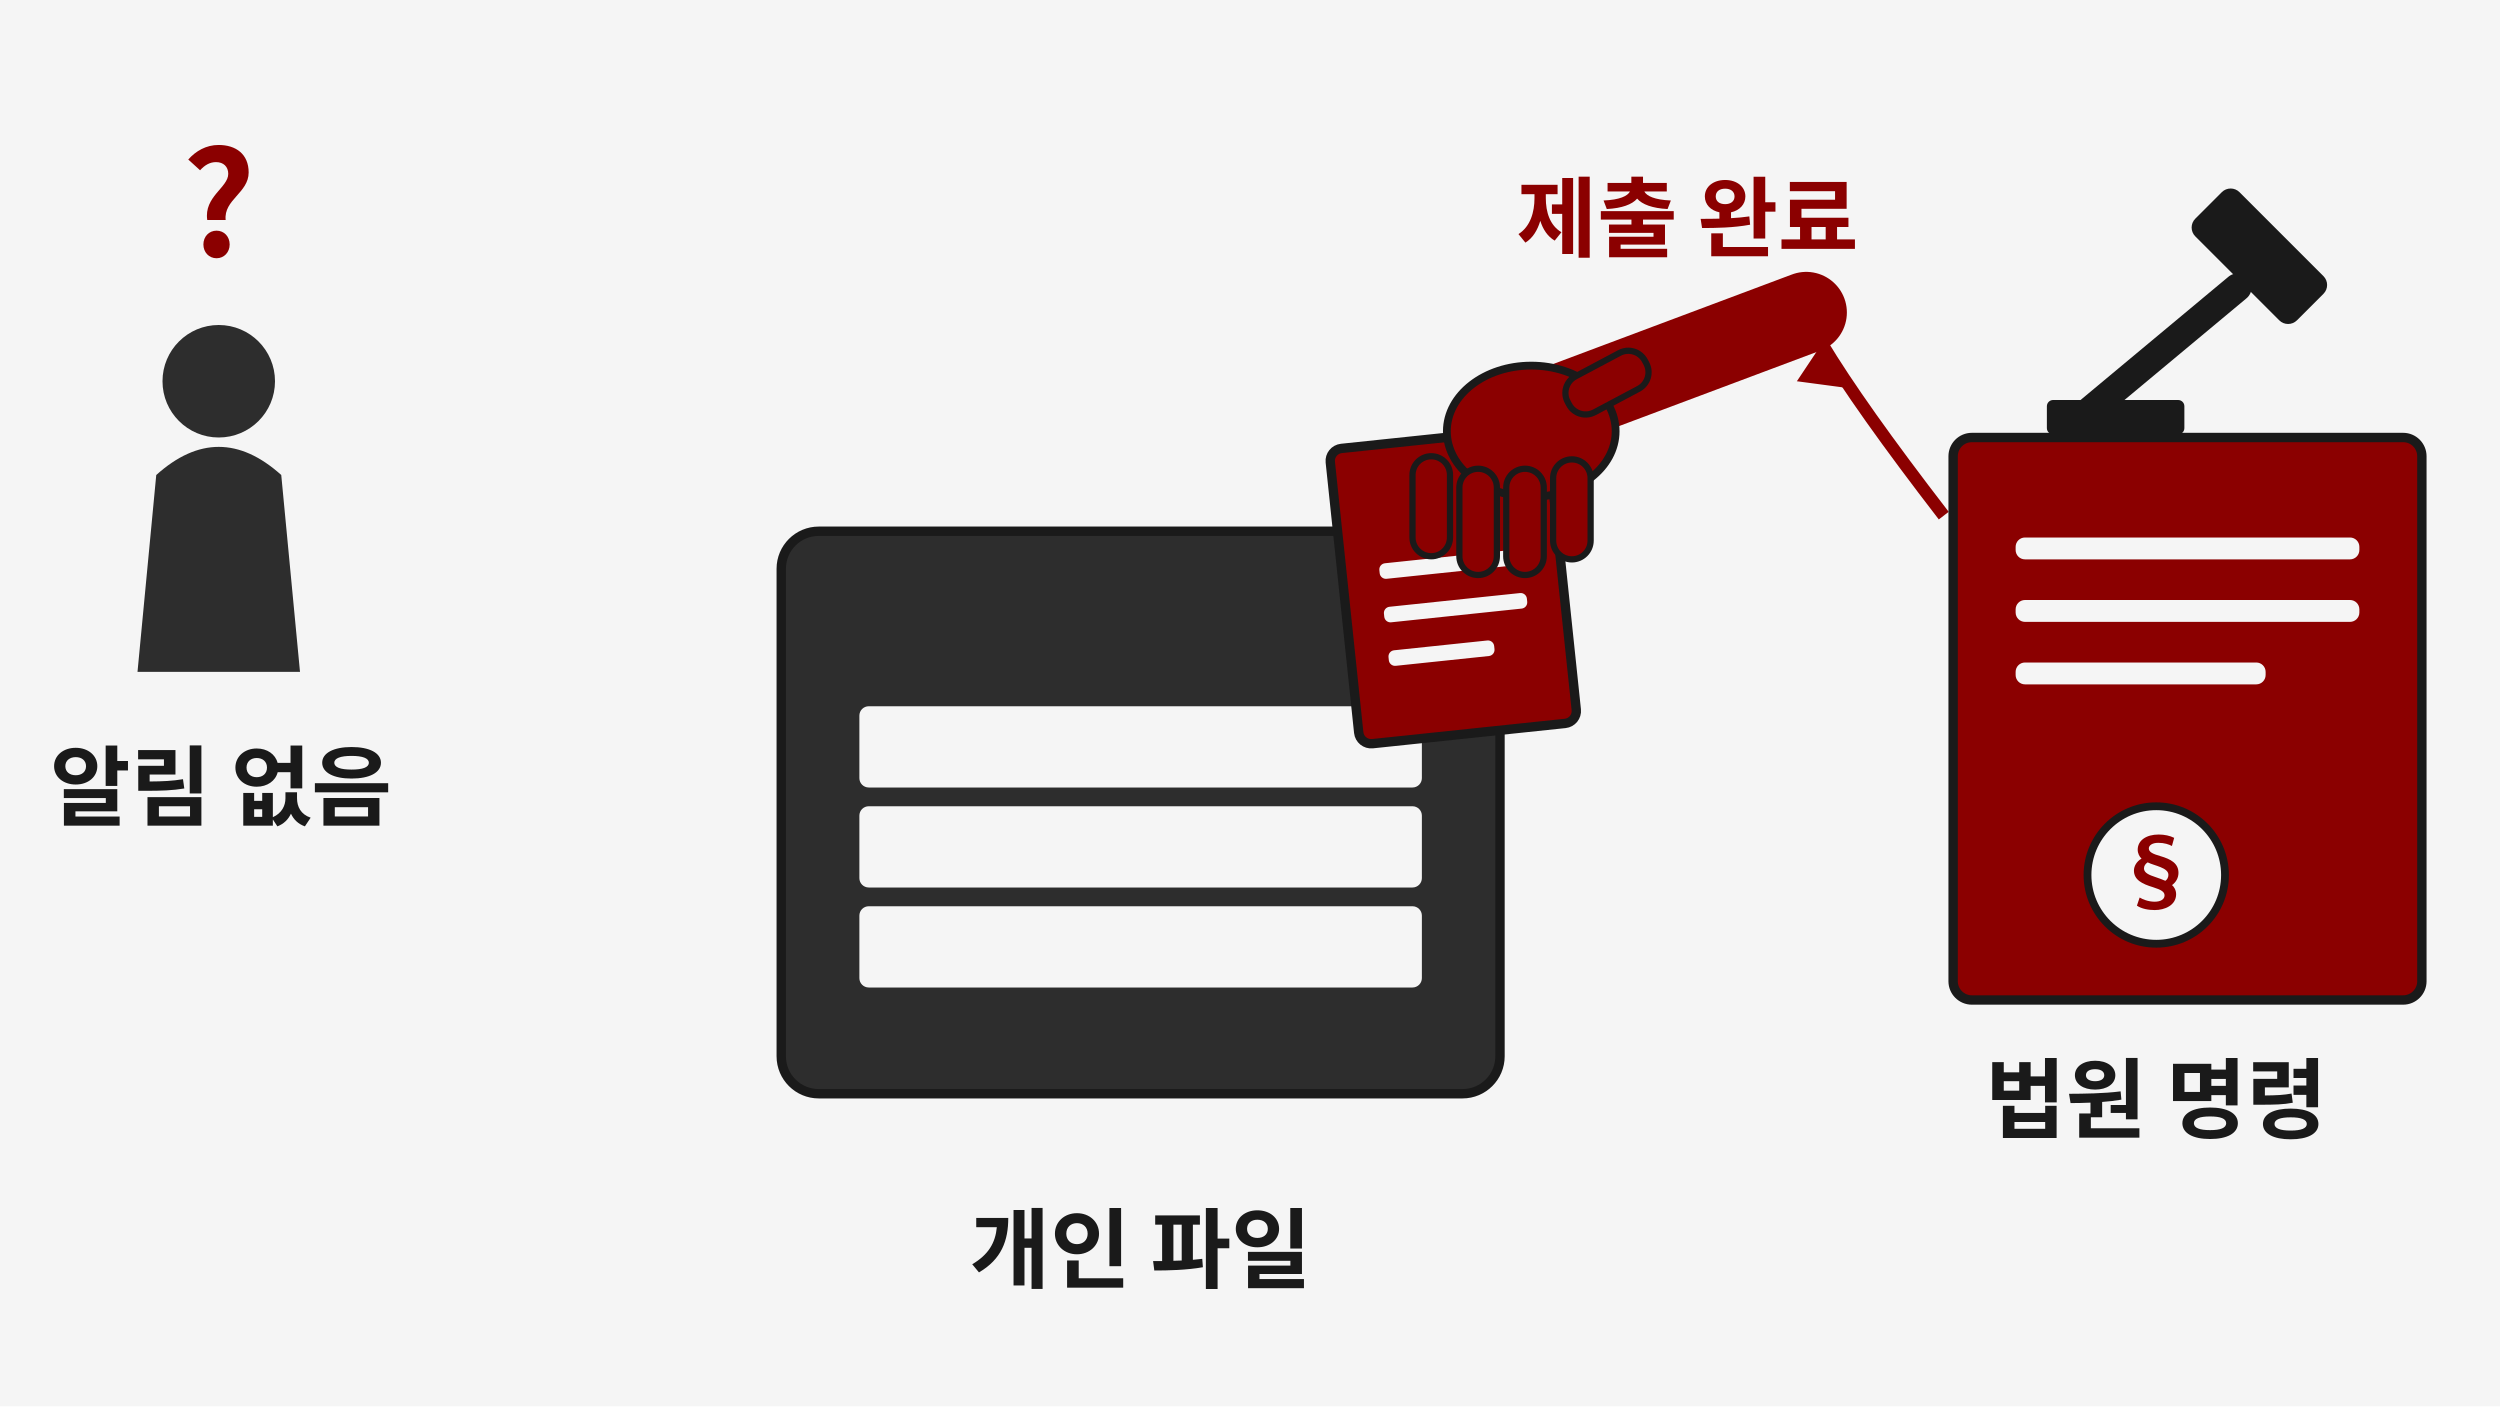
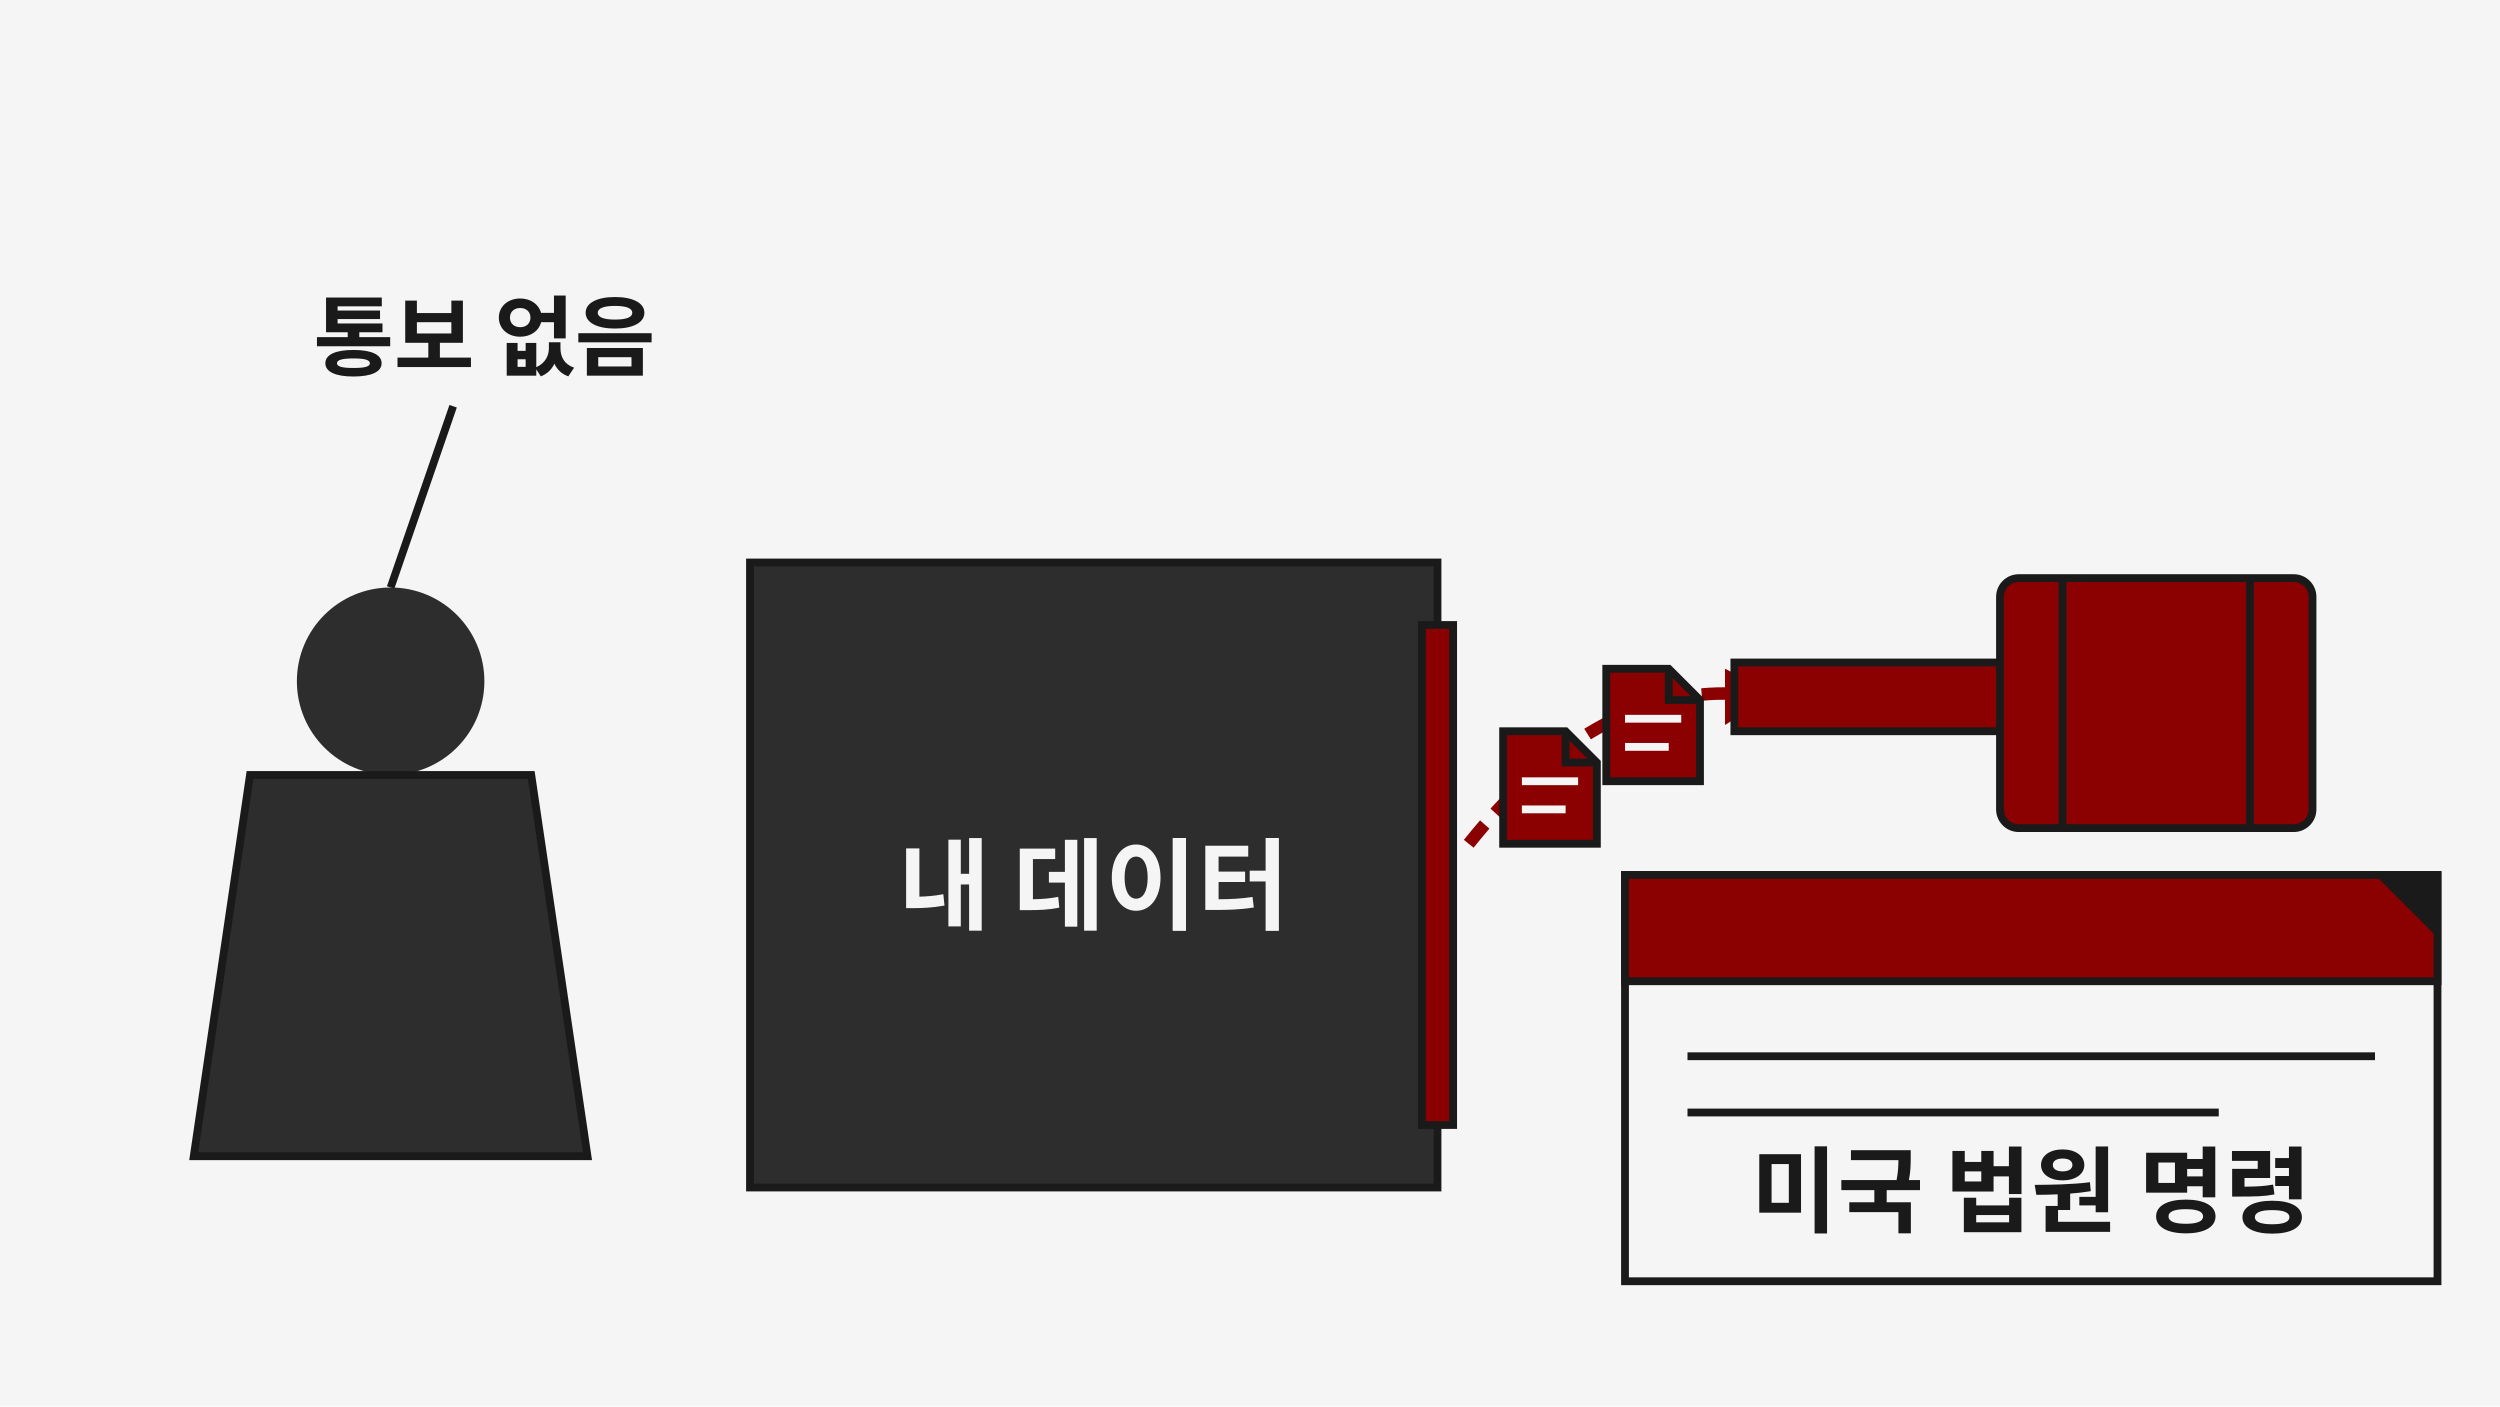
- <svg xmlns="http://www.w3.org/2000/svg" viewBox="0 0 800 450" width="800" height="450" role="img" aria-label="A court order forces a cloud company to hand over your private files while the owner is never told." font-family="'Apple SD Gothic Neo', 'Malgun Gothic', 'Noto Sans CJK KR', sans-serif">
-   <rect x="0" y="0" width="800" height="450" fill="#f5f5f5" />
-   <text x="70" y="82" font-family="'Apple SD Gothic Neo', 'Malgun Gothic', 'Noto Sans CJK KR', sans-serif" font-size="46" font-weight="bold" fill="#8b0000" text-anchor="middle">?</text>
-   <circle cx="70" cy="122" r="18" fill="#2d2d2d" />
-   <path d="M44 215 L50 152 Q70 134 90 152 L96 215 Z" fill="#2d2d2d" />
-   <text x="16" y="262" font-family="'Apple SD Gothic Neo', 'Malgun Gothic', 'Noto Sans CJK KR', sans-serif" font-size="28" font-weight="bold" fill="#1a1a1a" text-anchor="start">알림 없음</text>
-   <rect x="250" y="170" width="230" height="180" rx="12" fill="#2d2d2d" stroke="#1a1a1a" stroke-width="3" />
-   <rect x="275" y="290" width="180" height="26" rx="3" fill="#f5f5f5" />
-   <rect x="275" y="258" width="180" height="26" rx="3" fill="#f5f5f5" />
-   <rect x="275" y="226" width="180" height="26" rx="3" fill="#f5f5f5" />
-   <text x="365" y="410" font-family="'Apple SD Gothic Neo', 'Malgun Gothic', 'Noto Sans CJK KR', sans-serif" font-size="28" font-weight="bold" fill="#1a1a1a" text-anchor="middle">개인 파일</text>
-   <g transform="rotate(-6 465 187)">
-     <rect x="430" y="140" width="70" height="95" rx="4" fill="#8b0000" stroke="#1a1a1a" stroke-width="3" />
-     <rect x="442" y="178" width="46" height="5" rx="2" fill="#f5f5f5" />
-     <rect x="442" y="192" width="46" height="5" rx="2" fill="#f5f5f5" />
-     <rect x="442" y="206" width="34" height="5" rx="2" fill="#f5f5f5" />
+ <svg xmlns="http://www.w3.org/2000/svg" viewBox="0 0 800 450" width="800" height="450" role="img" aria-label="A US court order pulls red files out of the back of your dark data box while you stand facing away and are never told." font-family="'Apple SD Gothic Neo', 'Malgun Gothic', 'Noto Sans CJK KR', sans-serif">
+   <rect width="800" height="450" fill="#f5f5f5" />
+   <text x="155" y="118" font-family="'Apple SD Gothic Neo', 'Malgun Gothic', 'Noto Sans CJK KR', sans-serif" font-size="28" font-weight="700" fill="#1a1a1a" text-anchor="middle">통보 없음</text>
+   <line x1="145" y1="130" x2="125" y2="188" stroke="#1a1a1a" stroke-width="2.5" />
+   <circle cx="125" cy="218" r="30" fill="#2d2d2d" />
+   <path d="M 80 248 L 170 248 L 188 370 L 62 370 Z" fill="#2d2d2d" stroke="#1a1a1a" stroke-width="2.5" />
+   <rect x="240" y="180" width="220" height="200" fill="#2d2d2d" stroke="#1a1a1a" stroke-width="2.5" />
+   <rect x="455" y="200" width="10" height="160" fill="#8b0000" stroke="#1a1a1a" stroke-width="2.5" />
+   <text x="350" y="295" font-family="'Apple SD Gothic Neo', 'Malgun Gothic', 'Noto Sans CJK KR', sans-serif" font-size="32" font-weight="700" fill="#f5f5f5" text-anchor="middle">내 데이터</text>
+   <path d="M 470 270 Q 510 220 555 222" fill="none" stroke="#8b0000" stroke-width="4" stroke-dasharray="8,5" />
+   <polygon points="568,222 552,214 552,232" fill="#8b0000" />
+   <g transform="translate(495, 252)">
+     <path d="M -14 -18 L 6 -18 L 16 -8 L 16 18 L -14 18 Z" fill="#8b0000" stroke="#1a1a1a" stroke-width="2.5" />
+     <path d="M 6 -18 L 6 -8 L 16 -8" fill="none" stroke="#1a1a1a" stroke-width="2.5" />
+     <line x1="-8" y1="-2" x2="10" y2="-2" stroke="#f5f5f5" stroke-width="2.5" />
+     <line x1="-8" y1="7" x2="6" y2="7" stroke="#f5f5f5" stroke-width="2.5" />
  </g>
-   <line x1="578" y1="100" x2="498" y2="130" stroke="#8b0000" stroke-width="26" stroke-linecap="round" />
-   <ellipse cx="490" cy="138" rx="27" ry="21" fill="#8b0000" stroke="#1a1a1a" stroke-width="2.5" />
-   <rect x="452" y="146" width="12" height="32" rx="6" fill="#8b0000" stroke="#1a1a1a" stroke-width="2" />
-   <rect x="467" y="150" width="12" height="34" rx="6" fill="#8b0000" stroke="#1a1a1a" stroke-width="2" />
-   <rect x="482" y="150" width="12" height="34" rx="6" fill="#8b0000" stroke="#1a1a1a" stroke-width="2" />
-   <rect x="497" y="147" width="12" height="32" rx="6" fill="#8b0000" stroke="#1a1a1a" stroke-width="2" />
-   <rect x="500" y="116" width="28" height="13" rx="6" fill="#8b0000" stroke="#1a1a1a" stroke-width="2" transform="rotate(-28 514 122)" />
-   <text x="540" y="80" font-family="'Apple SD Gothic Neo', 'Malgun Gothic', 'Noto Sans CJK KR', sans-serif" font-size="28" font-weight="bold" fill="#8b0000" text-anchor="middle">제출 완료</text>
-   <path d="M622 165 Q595 130 583 110" fill="none" stroke="#8b0000" stroke-width="4" />
-   <path d="M583 110 L590 124 L575 122 Z" fill="#8b0000" />
-   <line x1="668" y1="132" x2="716" y2="92" stroke="#1a1a1a" stroke-width="9" stroke-linecap="round" />
-   <rect x="700" y="72" width="46" height="20" rx="4" fill="#1a1a1a" transform="rotate(45 723 82)" />
-   <rect x="655" y="128" width="44" height="11" rx="2" fill="#1a1a1a" />
-   <rect x="625" y="140" width="150" height="180" rx="6" fill="#8b0000" stroke="#1a1a1a" stroke-width="3" />
-   <rect x="645" y="172" width="110" height="7" rx="3" fill="#f5f5f5" />
-   <rect x="645" y="192" width="110" height="7" rx="3" fill="#f5f5f5" />
-   <rect x="645" y="212" width="80" height="7" rx="3" fill="#f5f5f5" />
-   <circle cx="690" cy="280" r="22" fill="#f5f5f5" stroke="#1a1a1a" stroke-width="2.5" />
-   <text x="690" y="289" font-family="'Apple SD Gothic Neo', 'Malgun Gothic', 'Noto Sans CJK KR', sans-serif" font-size="28" font-weight="bold" fill="#8b0000" text-anchor="middle">§</text>
-   <text x="690" y="362" font-family="'Apple SD Gothic Neo', 'Malgun Gothic', 'Noto Sans CJK KR', sans-serif" font-size="28" font-weight="bold" fill="#1a1a1a" text-anchor="middle">법원 명령</text>
+   <g transform="translate(528, 232)">
+     <path d="M -14 -18 L 6 -18 L 16 -8 L 16 18 L -14 18 Z" fill="#8b0000" stroke="#1a1a1a" stroke-width="2.5" />
+     <path d="M 6 -18 L 6 -8 L 16 -8" fill="none" stroke="#1a1a1a" stroke-width="2.5" />
+     <line x1="-8" y1="-2" x2="10" y2="-2" stroke="#f5f5f5" stroke-width="2.5" />
+     <line x1="-8" y1="7" x2="6" y2="7" stroke="#f5f5f5" stroke-width="2.5" />
+   </g>
+   <rect x="520" y="280" width="260" height="130" fill="#f5f5f5" stroke="#1a1a1a" stroke-width="2.5" />
+   <rect x="520" y="280" width="260" height="34" fill="#8b0000" stroke="#1a1a1a" stroke-width="2.5" />
+   <path d="M 760 280 L 780 280 L 780 300 Z" fill="#1a1a1a" />
+   <line x1="540" y1="338" x2="760" y2="338" stroke="#1a1a1a" stroke-width="2.5" />
+   <line x1="540" y1="356" x2="710" y2="356" stroke="#1a1a1a" stroke-width="2.5" />
+   <text x="650" y="392" font-family="'Apple SD Gothic Neo', 'Malgun Gothic', 'Noto Sans CJK KR', sans-serif" font-size="30" font-weight="700" fill="#1a1a1a" text-anchor="middle">미국 법원 명령</text>
+   <rect x="555" y="212" width="100" height="22" fill="#8b0000" stroke="#1a1a1a" stroke-width="2.5" />
+   <rect x="640" y="185" width="100" height="80" fill="#8b0000" stroke="#1a1a1a" stroke-width="2.5" rx="6" />
+   <line x1="660" y1="185" x2="660" y2="265" stroke="#1a1a1a" stroke-width="2.5" />
+   <line x1="720" y1="185" x2="720" y2="265" stroke="#1a1a1a" stroke-width="2.5" />
</svg>
